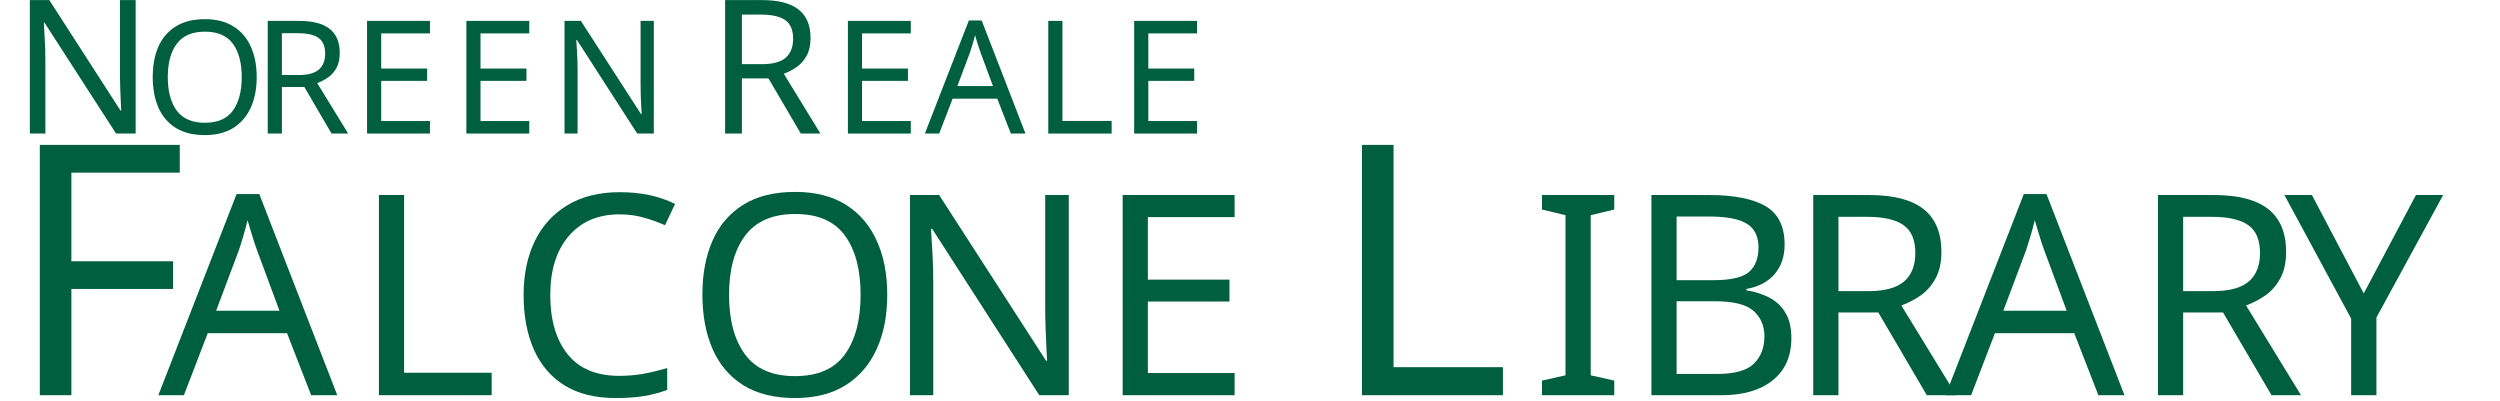
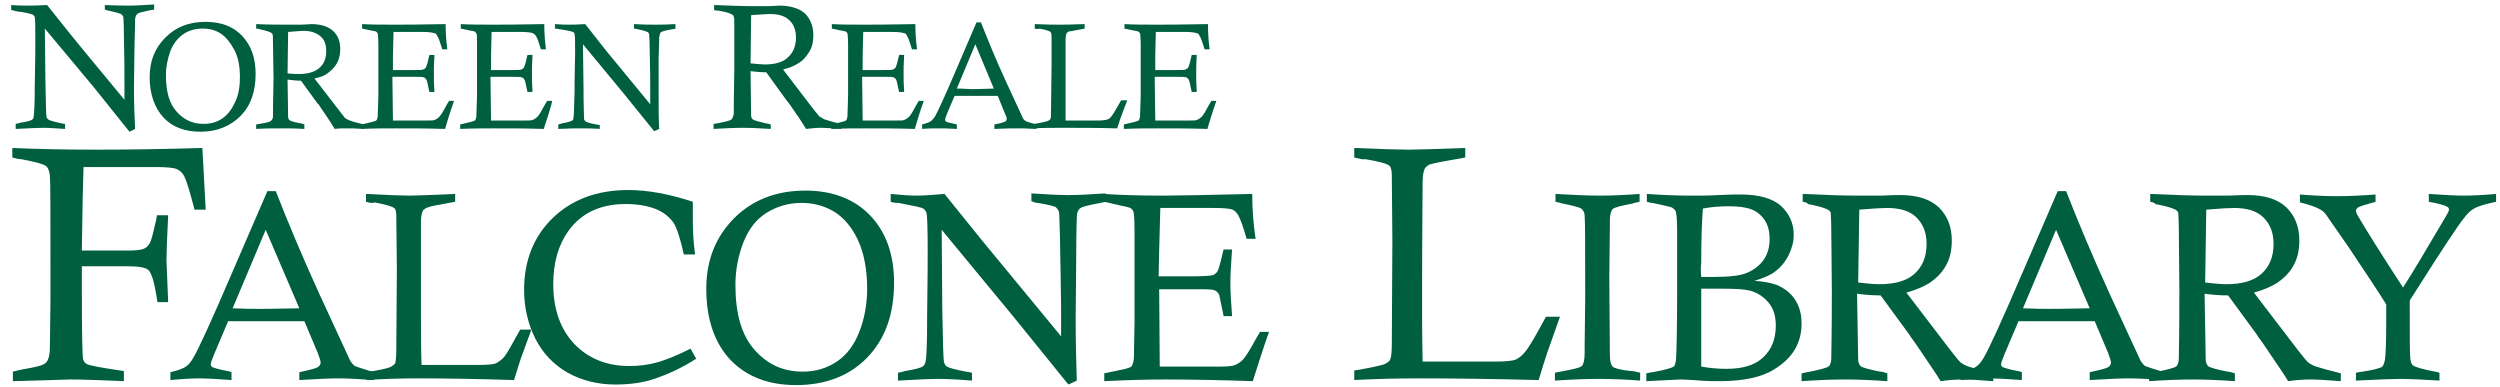
- <svg xmlns="http://www.w3.org/2000/svg" version="1.1" id="Layer_1" x="0px" y="0px" viewBox="0 0 427.9 68.6" enable-background="new 0 0 427.9 68.6" xml:space="preserve">
-   <text transform="matrix(1 0 0 1 1 67.6427)">
-     <tspan x="0" y="0" fill="#005F3F" font-family="'CalistoMT'" font-size="60" letter-spacing="-8">F</tspan>
-     <tspan x="26.1" y="0" fill="#005F3F" font-family="'CalistoMT'" font-size="48" letter-spacing="-2">A</tspan>
-     <tspan x="59.2" y="0" fill="#005F3F" font-family="'CalistoMT'" font-size="48" letter-spacing="-4">L</tspan>
-     <tspan x="85.7" y="0" fill="#005F3F" font-family="'CalistoMT'" font-size="48" letter-spacing="-1">C</tspan>
-     <tspan x="116.3" y="0" fill="#005F3F" font-family="'CalistoMT'" font-size="48" letter-spacing="-2">O</tspan>
-     <tspan x="150.1" y="0" fill="#005F3F" font-family="'CalistoMT'" font-size="48" letter-spacing="-1">N</tspan>
-     <tspan x="186.5" y="0" fill="#005F3F" font-family="'CalistoMT'" font-size="48">E </tspan>
-     <tspan x="226.3" y="0" fill="#005F3F" font-family="'CalistoMT'" font-size="60" letter-spacing="-3">L</tspan>
-     <tspan x="261" y="0" fill="#005F3F" font-family="'CalistoMT'" font-size="48">I</tspan>
-     <tspan x="277" y="0" fill="#005F3F" font-family="'CalistoMT'" font-size="48" letter-spacing="-2">B</tspan>
-     <tspan x="304.7" y="0" fill="#005F3F" font-family="'CalistoMT'" font-size="48" letter-spacing="-5">R</tspan>
-     <tspan x="332" y="0" fill="#005F3F" font-family="'CalistoMT'" font-size="48" letter-spacing="-3">A</tspan>
-     <tspan x="363.7" y="0" fill="#005F3F" font-family="'CalistoMT'" font-size="48" letter-spacing="-7">R</tspan>
-     <tspan x="390" y="0" fill="#005F3F" font-family="'CalistoMT'" font-size="48">Y</tspan>
-   </text>
-   <text transform="matrix(1 0 0 1 2 22.8571)">
-     <tspan x="0" y="0" fill="#005F3F" font-family="'CalistoMT'" font-size="32" letter-spacing="-2">N</tspan>
-     <tspan x="22.5" y="0" fill="#005F3F" font-family="'CalistoMT'" font-size="27" letter-spacing="-1">O</tspan>
-     <tspan x="41.2" y="0" fill="#005F3F" font-family="'CalistoMT'" font-size="27">R</tspan>
-     <tspan x="58.2" y="0" fill="#005F3F" font-family="'CalistoMT'" font-size="27">E</tspan>
-     <tspan x="75.2" y="0" fill="#005F3F" font-family="'CalistoMT'" font-size="27">E</tspan>
-     <tspan x="92" y="0" fill="#005F3F" font-family="'CalistoMT'" font-size="27">N</tspan>
-     <tspan x="114" y="0" fill="#005F3F" font-family="'CalistoMT'" font-size="27" letter-spacing="-1"> </tspan>
-     <tspan x="119" y="0" fill="#005F3F" font-family="'CalistoMT'" font-size="32" letter-spacing="-1">R</tspan>
-     <tspan x="140.5" y="0" fill="#005F3F" font-family="'CalistoMT'" font-size="27" letter-spacing="-1">E</tspan>
-     <tspan x="156.3" y="0" fill="#005F3F" font-family="'CalistoMT'" font-size="27" letter-spacing="-1">A</tspan>
-     <tspan x="174.8" y="0" fill="#005F3F" font-family="'CalistoMT'" font-size="27" letter-spacing="-1">L</tspan>
-     <tspan x="189.5" y="0" fill="#005F3F" font-family="'CalistoMT'" font-size="27">E</tspan>
-   </text>
+ <svg xmlns="http://www.w3.org/2000/svg" version="1.1" id="Layer_1" x="0px" y="0px" viewBox="0 0 446 69" enable-background="new 0 0 446 69" xml:space="preserve">
+   <g>
+     <path fill="#005F3F" d="M2.2,28.1v-1.7c4.6,0.2,9.6,0.3,15,0.3c5.7,0,12.1-0.1,18.9-0.3l0.6,11h-2c-0.8-3.1-1.4-5.1-1.8-5.9   c-0.3-0.6-0.7-1-1.3-1.3c-0.6-0.3-1.9-0.4-4-0.4H14.9c-0.1,2.6-0.2,7.6-0.3,14.9h8c1.5,0,2.5-0.1,3-0.3c0.5-0.2,0.8-0.5,1.1-1   c0.3-0.5,0.6-1.7,1-3.5c0.1-0.3,0.2-0.8,0.3-1.5H30c-0.2,4.1-0.3,6.7-0.3,8c0,0.4,0.1,2.9,0.3,7.5h-1.9c-0.1-0.5-0.2-1-0.2-1.2   c-0.4-2.5-0.9-4-1.4-4.5c-0.5-0.5-1.8-0.7-3.9-0.7h-8c0,2,0,3.3,0,3.9c0,7.8,0.1,12,0.2,12.6c0.1,0.4,0.3,0.7,0.6,0.9   c0.4,0.3,2.7,0.7,6.7,1.3V68c-4.4-0.2-7.6-0.3-9.5-0.3L2.3,68v-1.7C3,66.1,3.6,66,4,65.9c2.4-0.4,3.7-0.7,4.2-1.2   c0.4-0.4,0.7-1.3,0.7-2.7L9,53.7c0-1.3,0-3.8,0-7.4c0-8.8,0-13.8-0.1-15c-0.1-0.8-0.3-1.3-0.6-1.6c-0.4-0.4-1.9-0.8-4.5-1.3   C3.4,28.4,2.9,28.3,2.2,28.1z" />
+     <path fill="#005F3F" d="M47.7,34.1h1.5c2.1,5.4,4.7,11.6,7.8,18.4l5.5,11.9c0.3,0.4,0.5,0.7,0.8,0.9c0.2,0.1,1.4,0.5,3.4,1.1v1.4   c-2.8-0.2-4.9-0.3-6.3-0.3c-1.4,0-3.7,0.1-7,0.3v-1.4c1.9-0.4,3-0.7,3.3-0.9s0.5-0.5,0.5-0.8c0-0.3-0.2-0.9-0.5-1.7l-2.4-5.7   c-3.3,0-5.7,0-7.2,0l-6.4,0l-2.5,5.9c-0.4,1-0.6,1.5-0.6,1.8c0,0.2,0.1,0.4,0.3,0.5s1.1,0.4,2.7,0.7c0.2,0,0.4,0.1,0.7,0.2v1.4   c-2.7-0.2-4.6-0.3-5.6-0.3c-1.4,0-3.2,0.1-5.3,0.3v-1.4c1.4-0.3,2.4-0.7,2.9-1.1c0.4-0.3,0.8-0.8,1.2-1.5c0.9-1.5,3.2-6.5,6.8-14.9   L47.7,34.1z M41.5,55c2.2,0.1,3.7,0.1,4.7,0.1c0.3,0,2.7,0,7.2-0.1L47.4,41L41.5,55z" />
+     <path fill="#005F3F" d="M65.3,36v-1.4c3.8,0.2,6.4,0.3,7.8,0.3c0.8,0,3.5-0.1,8.1-0.3V36c-2.8,0.5-4.5,0.8-4.9,1   c-0.3,0.1-0.6,0.3-0.8,0.5c-0.2,0.3-0.4,1-0.4,2s0,6.8,0,17.3c0,2.1,0,4.9,0.1,8.3h10.3c1.5,0,2.6-0.1,3-0.3s1-0.6,1.5-1.2   c0.5-0.6,1.4-2.3,2.8-4.8h2l-1.9,5.2c-0.3,1-0.7,2.2-1.2,3.8c-6.5-0.2-12.1-0.3-16.9-0.3c-3.4,0-6.5,0.1-9.4,0.3v-1.4   c2.4-0.4,3.8-0.7,4.2-0.9c0.4-0.2,0.7-0.4,0.9-0.7c0.1-0.3,0.2-1.1,0.2-2.5l0.1-14.4l-0.1-9.3c0-0.8-0.1-1.3-0.4-1.5   c-0.4-0.3-1.5-0.6-3.5-1C66.5,36.3,66,36.2,65.3,36z" />
+     <path fill="#005F3F" d="M123.2,62.2l1,1.8c-2.5,1.6-4.9,2.7-7.2,3.5c-2.3,0.8-4.7,1.1-7.2,1.1c-3.1,0-6-0.7-8.5-2.1   s-4.5-3.5-5.8-6.1s-2-5.5-2-8.7c0-5.2,1.7-9.5,5.1-12.8c3.4-3.3,7.9-5,13.5-5c3.4,0,7.3,0.7,11.5,2.1c0,1.4,0,2.4,0,3.1   c0,2,0.1,4.1,0.4,6.3h-2c-0.6-2.7-1.2-4.6-1.8-5.6c-0.7-1-1.7-1.9-3.2-2.5s-3.3-0.9-5.4-0.9c-4.5,0-7.9,1.6-10.2,4.8   c-1.8,2.5-2.7,5.7-2.7,9.5c0,4.5,1.3,8.1,3.8,10.7c2.5,2.6,5.8,3.9,9.8,3.9c1.7,0,3.4-0.2,5.1-0.7   C118.8,64.2,120.8,63.4,123.2,62.2z" />
+     <path fill="#005F3F" d="M126,51.5c0-5.1,1.7-9.3,5-12.6s7.6-4.9,12.7-4.9c4.8,0,8.7,1.5,11.5,4.4s4.3,6.9,4.3,12   c0,5.7-1.6,10.1-4.8,13.4c-3.2,3.3-7.5,4.9-12.7,4.9c-4.9,0-8.8-1.5-11.7-4.5C127.5,61.2,126,57,126,51.5z M131.2,50.8   c0,5.2,1.1,9,3.4,11.6c2.3,2.6,5.1,3.9,8.6,3.9c2.3,0,4.3-0.6,6.1-1.8c1.8-1.2,3.1-3,4-5.3c0.9-2.3,1.4-4.9,1.4-7.7   c0-3.5-0.6-6.5-1.7-8.8s-2.6-4-4.3-5s-3.6-1.5-5.7-1.5c-2.3,0-4.4,0.6-6.3,1.8s-3.2,3-4.1,5.3S131.2,48.2,131.2,50.8z" />
+     <path fill="#005F3F" d="M158.9,36v-1.4c2,0.2,3.5,0.3,4.7,0.3c0.9,0,2.6-0.1,4.9-0.3l6.7,8.3c0.6,0.7,5.3,6.4,14.1,17.1   c0-2.2,0-3.8,0-4.8c0-2.3-0.1-6.6-0.2-12.8c-0.1-2.9-0.1-4.5-0.2-4.7s-0.3-0.5-0.5-0.7s-1.4-0.5-3.3-0.8c-0.3,0-0.6-0.1-1.1-0.3   v-1.4c2.8,0.2,5,0.3,6.6,0.3c1.6,0,3.8-0.1,6.6-0.3V36c-0.4,0.1-0.7,0.2-0.9,0.2c-2.1,0.4-3.3,0.7-3.5,0.9   c-0.2,0.1-0.3,0.2-0.4,0.4c-0.2,0.3-0.3,0.7-0.3,1.4c0,0.3-0.1,2.4-0.1,6.4s-0.1,7.8-0.1,11.5c0,4.4,0.1,8.1,0.2,11.1l-1.5,0.7   l-9.8-12.1L168,41l0.1,13.9c0.1,6.1,0.2,9.3,0.3,9.7c0.1,0.3,0.2,0.5,0.4,0.7c0.3,0.3,1.5,0.6,3.5,1c0.2,0,0.6,0.1,1.1,0.2v1.4   c-2.4-0.2-4.4-0.3-6-0.3c-1.4,0-3.8,0.1-7.2,0.3v-1.4c0.5-0.1,1-0.2,1.2-0.3c1.9-0.3,3-0.6,3.3-0.9c0.2-0.1,0.3-0.4,0.4-0.7   c0.2-0.7,0.3-3.4,0.3-8.2c0.1-6.7,0.1-10.6,0.1-11.9c0-3.9-0.1-6.1-0.2-6.5c-0.1-0.3-0.3-0.6-0.6-0.8s-1.8-0.5-4.4-1   C159.9,36.2,159.5,36.2,158.9,36z" />
+     <path fill="#005F3F" d="M206.7,49.3h5.7c2.2,0,3.5-0.1,3.9-0.2s0.7-0.4,0.9-0.7s0.5-1.4,0.9-3.1c0-0.2,0.1-0.4,0.2-0.8h1.5   c-0.2,2.6-0.3,4.6-0.3,6c0,1.4,0.1,3.4,0.3,5.9h-1.5c-0.5-2.3-0.7-3.5-0.8-3.8c-0.2-0.4-0.4-0.6-0.8-0.8s-1.6-0.2-3.5-0.2h-6.4   l0.1,13.8h9.8l0.9,0c1.3,0,2.2-0.1,2.5-0.2c0.6-0.2,1.1-0.5,1.6-1c0.5-0.5,1.3-1.8,2.5-4c0.1-0.2,0.3-0.5,0.6-1h1.6   c-0.2,0.5-1.2,3.4-2.9,8.8c-5.7-0.2-10.9-0.3-15.6-0.3c-3.3,0-6.9,0.1-10.9,0.3v-1.4l3.8-0.8c0.6-0.2,1-0.3,1.1-0.5   c0.2-0.3,0.4-0.9,0.4-1.9v-0.4l0.1-5.5c0-1.1,0-3.1,0-6.3c0-4.5,0-7.8,0-9.9s-0.1-3.3-0.2-3.6c-0.1-0.2-0.2-0.3-0.4-0.5   s-0.9-0.3-2.2-0.6L197,36v-1.4c2.9,0.2,6.4,0.3,10.5,0.3c2.2,0,7.5-0.1,15.9-0.3c0,2.7,0.2,5.4,0.6,8h-1.6   c-0.6-2.1-1.1-3.5-1.5-4.2c-0.3-0.5-0.6-0.8-1-1c-0.5-0.2-1.7-0.3-3.4-0.3H207l-0.2,7.5L206.7,49.3z" />
+     <path fill="#005F3F" d="M241.6,28.1v-1.7c4.8,0.2,8,0.3,9.7,0.3c1.1,0,4.4-0.1,10.1-0.3v1.7c-3.5,0.6-5.6,1-6.2,1.2   c-0.4,0.1-0.7,0.4-0.9,0.6c-0.3,0.4-0.5,1.3-0.5,2.5s-0.1,8.5-0.1,21.7c0,2.6,0,6.1,0.1,10.4h12.9c1.9,0,3.2-0.1,3.8-0.4   s1.2-0.8,1.8-1.6s1.8-2.8,3.5-6h2.5l-2.3,6.5c-0.4,1.2-0.9,2.8-1.5,4.8c-8.1-0.2-15.1-0.3-21.1-0.3c-4.2,0-8.2,0.1-11.8,0.3v-1.7   c3-0.5,4.7-0.9,5.3-1.1c0.5-0.2,0.9-0.5,1.1-0.8c0.2-0.4,0.3-1.4,0.3-3.1l0.1-18l-0.1-11.6c0-1-0.1-1.6-0.4-1.9   c-0.4-0.4-1.9-0.8-4.3-1.2C243.1,28.5,242.5,28.3,241.6,28.1z" />
+     <path fill="#005F3F" d="M292.5,34.6V36c-0.5,0.1-1,0.2-1.2,0.3c-2.1,0.4-3.3,0.7-3.6,1s-0.5,1-0.5,2.1v0.8l-0.1,9.4l0.1,13.7   c0,1.1,0.2,1.8,0.5,2.1s1.4,0.6,3.3,0.8c0.4,0,0.9,0.1,1.6,0.3v1.4c-2.5-0.2-4.9-0.3-7.3-0.3c-2.4,0-5,0.1-7.9,0.3v-1.4   c0.5-0.1,0.8-0.2,1-0.2c2.2-0.4,3.5-0.7,3.8-1s0.5-1.1,0.5-2.3l0-1.2l0.1-8.6c0-8.8,0-13.7-0.1-14.7c0-0.5-0.2-0.9-0.5-1.2   c-0.3-0.3-1.5-0.6-3.5-1c-0.3-0.1-0.7-0.2-1.2-0.3v-1.4c3.4,0.2,6,0.3,8,0.3C287.3,34.9,289.8,34.8,292.5,34.6z" />
+     <path fill="#005F3F" d="M293.8,36v-1.4c2.9,0.2,5.5,0.3,7.9,0.3c1.6,0,3.2,0,4.9-0.1s3-0.1,4-0.1c3.2,0,5.6,0.7,7.1,2   c1.5,1.4,2.3,3.1,2.3,5.2c0,1.2-0.3,2.4-0.9,3.6s-1.4,2.2-2.5,3c-0.8,0.6-2,1.1-3.6,1.6c1.7,0.1,3,0.4,3.9,0.7   c1.4,0.6,2.5,1.4,3.3,2.6s1.2,2.6,1.2,4.3c0,3.5-1.6,6.2-4.9,8.2c-2.2,1.4-5.5,2.1-9.8,2.1c-1,0-2.5,0-4.6-0.2   c-1.5-0.1-2.3-0.1-2.4-0.1c-0.3,0-2.3,0.1-6,0.3v-1.4c0.5-0.1,0.9-0.2,1.1-0.2c2.3-0.4,3.5-0.8,3.8-1c0.2-0.2,0.3-0.6,0.4-1.2   c0.1-1.5,0.2-5.6,0.2-12.4l0-10.4c0-2.2-0.1-3.4-0.3-3.8c-0.1-0.2-0.3-0.3-0.5-0.5s-1.4-0.4-3.6-0.9   C294.5,36.2,294.2,36.1,293.8,36z M303.5,49.4c1.4,0,2.2,0,2.3,0c2.6,0,4.6-0.2,5.8-0.7s2.2-1.2,3-2.3c0.8-1.1,1.1-2.4,1.1-3.8   c0-2.1-0.7-3.6-2.2-4.7c-1.1-0.8-2.8-1.1-5.2-1.1c-1.4,0-2.9,0.1-4.5,0.4c-0.2,2.4-0.3,5.6-0.3,9.7   C303.4,47.5,303.4,48.3,303.5,49.4z M303.5,65.4c1.7,0.3,3.2,0.4,4.5,0.4c3,0,5.2-0.7,6.6-2.1c1.5-1.4,2.2-3.3,2.2-5.6   c0-1.7-0.4-3-1.2-4s-1.8-1.7-2.9-2.1s-3-0.5-5.5-0.5c-1.5,0-2.7,0-3.7,0V65.4z" />
+     <path fill="#005F3F" d="M321.6,36v-1.4c4.1,0.2,7.5,0.3,10,0.3c1.4,0,2.8,0,4,0c1.7-0.1,2.8-0.1,3.4-0.1c3,0,5.3,0.7,6.9,2.2   c1.5,1.5,2.3,3.4,2.3,5.9c0,1.7-0.3,3.1-1,4.4c-0.7,1.3-1.7,2.3-3,3.2c-1,0.6-2.3,1.2-4.1,1.7l7.8,10.2c1,1.3,1.6,2,1.8,2.2   c0.4,0.3,0.9,0.6,1.5,0.8c0.9,0.3,2.4,0.7,4.4,1.2v1.4c-2.5-0.2-4.3-0.3-5.4-0.3c-1.3,0-2.6,0.1-4,0.3c-0.7-1.2-1.7-2.6-2.9-4.4   c-1.2-1.8-1.9-2.8-2.2-3.2c-0.2-0.2-0.3-0.4-0.4-0.6l-5.2-7.1c-1.4,0-2.8-0.1-4.2-0.3l0.2,11.8c0,0.5,0.2,0.8,0.4,1.1   c0.4,0.3,1.5,0.6,3.5,1c0.3,0,0.7,0.1,1.3,0.3v1.4c-2.8-0.2-5.3-0.3-7.5-0.3c-2.3,0-4.9,0.1-7.8,0.3v-1.4l1-0.2   c2.2-0.4,3.5-0.8,3.8-1s0.5-0.8,0.5-1.5c0-0.5,0.1-4.5,0.1-12l-0.1-11c0-1.7-0.1-2.7-0.1-2.9s-0.2-0.4-0.5-0.6   c-0.8-0.4-2-0.7-3.6-1C322.5,36.2,322.2,36.1,321.6,36z M331.5,50.4c1.6,0.2,2.9,0.3,3.8,0.3c2.8,0,4.9-0.6,6.3-1.9   c1.4-1.3,2.1-3,2.1-5.3c0-2-0.6-3.5-1.8-4.7s-3-1.7-5.3-1.7c-0.8,0-2.5,0.1-4.9,0.3L331.5,50.4z" />
+     <path fill="#005F3F" d="M367.1,34.1h1.5c2.1,5.4,4.7,11.6,7.8,18.4l5.5,11.9c0.3,0.4,0.5,0.7,0.8,0.9c0.2,0.1,1.4,0.5,3.4,1.1v1.4   c-2.8-0.2-4.9-0.3-6.3-0.3c-1.4,0-3.7,0.1-7,0.3v-1.4c1.9-0.4,3-0.7,3.3-0.9s0.5-0.5,0.5-0.8c0-0.3-0.2-0.9-0.5-1.7l-2.4-5.7   c-3.3,0-5.7,0-7.2,0l-6.4,0l-2.5,5.9c-0.4,1-0.6,1.5-0.6,1.8c0,0.2,0.1,0.4,0.3,0.5s1.1,0.4,2.7,0.7c0.2,0,0.4,0.1,0.7,0.2v1.4   c-2.7-0.2-4.6-0.3-5.6-0.3c-1.4,0-3.2,0.1-5.3,0.3v-1.4c1.4-0.3,2.4-0.7,2.9-1.1c0.4-0.3,0.8-0.8,1.2-1.5c0.9-1.5,3.2-6.5,6.8-14.9   L367.1,34.1z M360.9,55c2.2,0.1,3.7,0.1,4.7,0.1c0.3,0,2.7,0,7.2-0.1L366.8,41L360.9,55z" />
+     <path fill="#005F3F" d="M383.6,36v-1.4c4.1,0.2,7.5,0.3,10,0.3c1.4,0,2.8,0,4,0c1.7-0.1,2.8-0.1,3.4-0.1c3,0,5.3,0.7,6.9,2.2   c1.5,1.5,2.3,3.4,2.3,5.9c0,1.7-0.3,3.1-1,4.4c-0.7,1.3-1.7,2.3-3,3.2c-1,0.6-2.3,1.2-4.1,1.7l7.8,10.2c1,1.3,1.6,2,1.8,2.2   c0.4,0.3,0.9,0.6,1.5,0.8c0.9,0.3,2.4,0.7,4.4,1.2v1.4c-2.5-0.2-4.3-0.3-5.4-0.3c-1.3,0-2.6,0.1-4,0.3c-0.7-1.2-1.7-2.6-2.9-4.4   c-1.2-1.8-1.9-2.8-2.2-3.2c-0.2-0.2-0.3-0.4-0.4-0.6l-5.2-7.1c-1.4,0-2.8-0.1-4.2-0.3l0.2,11.8c0,0.5,0.2,0.8,0.4,1.1   c0.4,0.3,1.5,0.6,3.5,1c0.3,0,0.7,0.1,1.3,0.3v1.4c-2.8-0.2-5.3-0.3-7.5-0.3c-2.3,0-4.9,0.1-7.8,0.3v-1.4l1-0.2   c2.2-0.4,3.5-0.8,3.8-1s0.5-0.8,0.5-1.5c0-0.5,0.1-4.5,0.1-12l-0.1-11c0-1.7-0.1-2.7-0.1-2.9s-0.2-0.4-0.5-0.6   c-0.8-0.4-2-0.7-3.6-1C384.5,36.2,384.1,36.1,383.6,36z M393.4,50.4c1.6,0.2,2.9,0.3,3.8,0.3c2.8,0,4.9-0.6,6.3-1.9   c1.4-1.3,2.1-3,2.1-5.3c0-2-0.6-3.5-1.8-4.7s-3-1.7-5.3-1.7c-0.8,0-2.5,0.1-4.9,0.3L393.4,50.4z" />
+     <path fill="#005F3F" d="M420.3,67.9v-1.4c0.5-0.1,1-0.2,1.2-0.2c1.9-0.3,3.1-0.6,3.5-0.9c0.2-0.2,0.4-0.7,0.5-1.4   c0.1-0.8,0.2-3,0.2-6.6l0-3.1c-1.3-2.1-3.5-5.4-6.5-9.9l-4.3-6.2c-0.3-0.4-0.7-0.7-1.1-0.9c-0.7-0.4-1.9-0.8-3.5-1.2v-1.4   c2.5,0.2,4.7,0.3,6.6,0.3c1.9,0,4.2-0.1,6.9-0.3V36c-1.8,0.5-2.8,0.8-3.1,1s-0.4,0.4-0.4,0.6c0,0.2,0.1,0.5,0.4,1   c1.4,2.4,4.1,6.7,8,12.7c2-3.1,4.5-7.4,7.7-12.8c0.3-0.5,0.5-0.9,0.5-1.1c0-0.2-0.1-0.4-0.3-0.5c-0.5-0.3-1.6-0.6-3.3-0.9v-1.4   c2.9,0.2,4.9,0.3,6.2,0.3c1.6,0,3.5-0.1,5.8-0.3V36c-1.9,0.4-3.3,0.8-4.1,1.3s-1.7,1.6-2.8,3.2c-2.4,3.5-5.2,7.9-8.5,13.1   c0,0.8,0,1.2,0,1.4c0,5.4,0,8.4,0.1,9c0.1,0.6,0.2,1,0.5,1.2c0.4,0.3,1.8,0.7,3.9,1.1c0.2,0,0.5,0.1,0.8,0.2v1.4   c-2.9-0.2-5.3-0.3-7.1-0.3C426.9,67.6,424.2,67.7,420.3,67.9z" />
+   </g>
+   <g>
+     <path fill="#005F3F" d="M2,1.8V0.9C3.3,1,4.4,1,5.1,1C5.7,1,6.8,1,8.4,0.9l4.4,5.5c0.4,0.5,3.5,4.3,9.4,11.4c0-1.5,0-2.5,0-3.2   c0-1.6,0-4.4-0.1-8.5c0-1.9-0.1-3-0.1-3.1c-0.1-0.2-0.2-0.3-0.4-0.5c-0.2-0.1-0.9-0.3-2.2-0.6c-0.2,0-0.4-0.1-0.7-0.2V0.9   C20.6,1,22,1,23.1,1c1.1,0,2.5-0.1,4.4-0.2v0.9c-0.3,0.1-0.5,0.1-0.6,0.1c-1.4,0.3-2.2,0.5-2.3,0.6c-0.1,0.1-0.2,0.2-0.3,0.3   c-0.1,0.2-0.2,0.5-0.2,0.9c0,0.2,0,1.6-0.1,4.3c0,2.6-0.1,5.2-0.1,7.7c0,2.9,0.1,5.4,0.2,7.4l-1,0.5l-6.5-8.1L8,5.1l0.1,9.2   c0.1,4,0.1,6.2,0.2,6.5c0,0.2,0.1,0.3,0.3,0.5c0.2,0.2,1,0.4,2.3,0.7c0.2,0,0.4,0.1,0.7,0.1V23c-1.6-0.1-2.9-0.2-4-0.2   c-0.9,0-2.5,0.1-4.8,0.2v-0.9C3.1,22,3.4,22,3.6,21.9c1.3-0.2,2-0.4,2.2-0.6C5.9,21.2,6,21.1,6,20.8c0.1-0.5,0.2-2.3,0.2-5.4   c0.1-4.5,0.1-7.1,0.1-7.9c0-2.6,0-4.1-0.1-4.4c0-0.2-0.2-0.4-0.4-0.5C5.6,2.5,4.6,2.2,2.8,2C2.7,1.9,2.4,1.9,2,1.8z" />
+     <path fill="#005F3F" d="M26.7,13.8c0-2.9,0.9-5.2,2.8-7.1c1.9-1.9,4.2-2.8,7.2-2.8c2.7,0,4.9,0.8,6.5,2.5s2.4,3.9,2.4,6.8   c0,3.2-0.9,5.7-2.7,7.5c-1.8,1.8-4.2,2.8-7.1,2.8c-2.8,0-5-0.8-6.6-2.5S26.7,16.8,26.7,13.8z M29.6,13.4c0,2.9,0.6,5.1,1.9,6.5   c1.3,1.5,2.9,2.2,4.8,2.2c1.3,0,2.4-0.3,3.4-1s1.7-1.7,2.3-3s0.8-2.8,0.8-4.3c0-2-0.3-3.6-1-4.9S40.3,6.6,39.4,6s-2-0.9-3.2-0.9   c-1.3,0-2.5,0.3-3.5,1s-1.8,1.7-2.3,3C29.9,10.5,29.6,11.9,29.6,13.4z" />
+     <path fill="#005F3F" d="M45.7,5.1V4.3c2.3,0.1,4.2,0.1,5.6,0.1c0.8,0,1.6,0,2.3,0c0.9,0,1.6-0.1,1.9-0.1c1.7,0,3,0.4,3.9,1.2   c0.9,0.8,1.3,1.9,1.3,3.3c0,0.9-0.2,1.8-0.6,2.5c-0.4,0.7-1,1.3-1.7,1.8c-0.5,0.4-1.3,0.7-2.3,0.9l4.4,5.7c0.5,0.7,0.9,1.1,1,1.3   c0.2,0.2,0.5,0.3,0.9,0.5c0.5,0.2,1.3,0.4,2.5,0.7V23c-1.4-0.1-2.4-0.1-3-0.1c-0.7,0-1.5,0-2.2,0.1c-0.4-0.7-0.9-1.5-1.6-2.5   s-1.1-1.6-1.2-1.8c-0.1-0.1-0.2-0.2-0.3-0.3l-2.9-4c-0.8,0-1.6-0.1-2.4-0.2l0.1,6.6c0,0.3,0.1,0.5,0.2,0.6c0.2,0.2,0.9,0.4,2,0.6   c0.2,0,0.4,0.1,0.7,0.2V23c-1.6-0.1-3-0.1-4.2-0.1c-1.3,0-2.8,0-4.4,0.1v-0.8l0.6-0.1c1.3-0.2,2-0.4,2.1-0.6   c0.2-0.2,0.3-0.4,0.3-0.8c0-0.3,0-2.5,0.1-6.8l-0.1-6.2c0-0.9,0-1.5-0.1-1.6c0-0.1-0.1-0.2-0.3-0.3c-0.4-0.2-1.1-0.4-2-0.6   C46.2,5.2,46,5.1,45.7,5.1z M51.3,13.1c0.9,0.1,1.6,0.1,2.1,0.1c1.6,0,2.8-0.4,3.6-1.1c0.8-0.7,1.2-1.7,1.2-3c0-1.1-0.3-2-1-2.6   c-0.7-0.6-1.7-1-3-1c-0.5,0-1.4,0.1-2.8,0.2L51.3,13.1z" />
+     <path fill="#005F3F" d="M70.1,12.5h3.2c1.2,0,2,0,2.2-0.1c0.2-0.1,0.4-0.2,0.5-0.4s0.3-0.8,0.5-1.8c0-0.1,0.1-0.2,0.1-0.4h0.9   c-0.1,1.5-0.1,2.6-0.1,3.3c0,0.8,0,1.9,0.1,3.3h-0.9c-0.3-1.3-0.4-2-0.5-2.1c-0.1-0.2-0.2-0.4-0.5-0.5c-0.2-0.1-0.9-0.1-2-0.1h-3.6   l0.1,7.8h5.5l0.5,0c0.8,0,1.2,0,1.4-0.1c0.3-0.1,0.6-0.3,0.9-0.6s0.7-1,1.4-2.3c0.1-0.1,0.2-0.3,0.3-0.5h0.9   c-0.1,0.3-0.7,1.9-1.6,5c-3.2-0.1-6.1-0.1-8.8-0.1c-1.8,0-3.9,0-6.1,0.1v-0.8l2.1-0.5c0.3-0.1,0.6-0.2,0.6-0.3   c0.1-0.2,0.2-0.5,0.2-1v-0.2l0.1-3.1c0-0.6,0-1.8,0-3.5c0-2.5,0-4.4,0-5.6s-0.1-1.9-0.1-2c-0.1-0.1-0.1-0.2-0.2-0.3   c-0.1-0.1-0.5-0.2-1.2-0.3l-1.4-0.3V4.3c1.7,0.1,3.6,0.1,5.9,0.1c1.3,0,4.2,0,9-0.1c0,1.5,0.1,3,0.3,4.5h-0.9   c-0.4-1.2-0.6-2-0.9-2.4c-0.1-0.3-0.3-0.5-0.6-0.5c-0.3-0.1-0.9-0.2-1.9-0.2h-5.3L70.1,10L70.1,12.5z" />
+     <path fill="#005F3F" d="M87.6,12.5h3.2c1.2,0,2,0,2.2-0.1c0.2-0.1,0.4-0.2,0.5-0.4s0.3-0.8,0.5-1.8c0-0.1,0.1-0.2,0.1-0.4H95   c-0.1,1.5-0.1,2.6-0.1,3.3c0,0.8,0,1.9,0.1,3.3h-0.9c-0.3-1.3-0.4-2-0.5-2.1c-0.1-0.2-0.2-0.4-0.5-0.5c-0.2-0.1-0.9-0.1-2-0.1h-3.6   l0.1,7.8h5.5l0.5,0c0.8,0,1.2,0,1.4-0.1c0.3-0.1,0.6-0.3,0.9-0.6s0.7-1,1.4-2.3c0.1-0.1,0.2-0.3,0.3-0.5h0.9C98.5,18.3,98,20,97,23   c-3.2-0.1-6.1-0.1-8.8-0.1c-1.8,0-3.9,0-6.1,0.1v-0.8l2.1-0.5c0.3-0.1,0.6-0.2,0.6-0.3c0.1-0.2,0.2-0.5,0.2-1v-0.2l0.1-3.1   c0-0.6,0-1.8,0-3.5c0-2.5,0-4.4,0-5.6S85.1,6.1,85,6c-0.1-0.1-0.1-0.2-0.2-0.3c-0.1-0.1-0.5-0.2-1.2-0.3l-1.4-0.3V4.3   c1.7,0.1,3.6,0.1,5.9,0.1c1.3,0,4.2,0,9-0.1c0,1.5,0.1,3,0.3,4.5h-0.9c-0.4-1.2-0.6-2-0.9-2.4C95.4,6.1,95.2,6,95,5.9   C94.7,5.8,94,5.7,93,5.7h-5.3L87.6,10L87.6,12.5z" />
+     <path fill="#005F3F" d="M99,5.1V4.3c1.1,0.1,2,0.1,2.6,0.1c0.5,0,1.4,0,2.8-0.1l3.7,4.7c0.3,0.4,3,3.6,7.9,9.6c0-1.2,0-2.1,0-2.7   c0-1.3,0-3.7-0.1-7.2c0-1.6-0.1-2.5-0.1-2.6c0-0.1-0.1-0.3-0.3-0.4s-0.8-0.3-1.8-0.5c-0.1,0-0.3-0.1-0.6-0.1V4.3   c1.6,0.1,2.8,0.1,3.7,0.1c0.9,0,2.1,0,3.7-0.1v0.8c-0.2,0.1-0.4,0.1-0.5,0.1c-1.2,0.2-1.8,0.4-2,0.5c-0.1,0.1-0.2,0.1-0.2,0.2   c-0.1,0.1-0.1,0.4-0.2,0.8c0,0.2,0,1.4-0.1,3.6c0,2.2,0,4.4,0,6.5c0,2.5,0,4.5,0.1,6.2l-0.9,0.4l-5.5-6.8l-7.2-8.7l0.1,7.8   c0,3.4,0.1,5.2,0.1,5.5c0,0.2,0.1,0.3,0.2,0.4c0.2,0.2,0.8,0.4,2,0.6c0.1,0,0.3,0.1,0.6,0.1V23c-1.3-0.1-2.5-0.1-3.4-0.1   c-0.8,0-2.1,0-4,0.1v-0.8c0.3-0.1,0.5-0.1,0.7-0.2c1.1-0.2,1.7-0.4,1.8-0.5c0.1-0.1,0.2-0.2,0.2-0.4c0.1-0.4,0.1-1.9,0.2-4.6   c0-3.8,0.1-6,0.1-6.7c0-2.2,0-3.4-0.1-3.7c0-0.2-0.1-0.3-0.3-0.4c-0.2-0.1-1-0.3-2.5-0.5C99.6,5.2,99.4,5.1,99,5.1z" />
+     <path fill="#005F3F" d="M127.4,1.8V0.9c2.8,0.1,5,0.2,6.6,0.2c1,0,1.9,0,2.7,0c1.1,0,1.9-0.1,2.3-0.1c2,0,3.6,0.5,4.6,1.4   c1,1,1.5,2.3,1.5,3.9c0,1.1-0.2,2.1-0.7,2.9c-0.5,0.8-1.1,1.6-2,2.1c-0.6,0.4-1.5,0.8-2.7,1.1l5.2,6.8c0.6,0.8,1.1,1.3,1.2,1.5   c0.3,0.2,0.6,0.4,1,0.6c0.6,0.2,1.6,0.5,3,0.8V23c-1.6-0.1-2.8-0.2-3.6-0.2c-0.9,0-1.8,0.1-2.7,0.2c-0.5-0.8-1.1-1.8-1.9-2.9   c-0.8-1.2-1.3-1.9-1.5-2.1c-0.1-0.1-0.2-0.3-0.3-0.4l-3.4-4.7c-0.9,0-1.9-0.1-2.8-0.2l0.1,7.9c0,0.3,0.1,0.5,0.3,0.7   c0.3,0.2,1,0.4,2.3,0.7c0.2,0,0.5,0.1,0.9,0.2V23c-1.9-0.1-3.5-0.2-5-0.2c-1.5,0-3.3,0.1-5.2,0.2v-0.9l0.7-0.1   c1.5-0.3,2.3-0.5,2.5-0.7c0.2-0.2,0.3-0.5,0.4-1c0-0.3,0-3,0.1-8L131,4.9c0-1.1,0-1.8-0.1-1.9c0-0.2-0.1-0.3-0.3-0.4   c-0.5-0.3-1.3-0.5-2.4-0.7C128,1.9,127.7,1.9,127.4,1.8z M133.9,11.3c1.1,0.1,1.9,0.2,2.5,0.2c1.9,0,3.3-0.4,4.2-1.3   c0.9-0.8,1.4-2,1.4-3.5c0-1.3-0.4-2.4-1.2-3.1c-0.8-0.8-2-1.1-3.5-1.1c-0.6,0-1.6,0.1-3.3,0.2L133.9,11.3z" />
+     <path fill="#005F3F" d="M153.9,12.5h3.2c1.2,0,2,0,2.2-0.1c0.2-0.1,0.4-0.2,0.5-0.4s0.3-0.8,0.5-1.8c0-0.1,0.1-0.2,0.1-0.4h0.9   c-0.1,1.5-0.1,2.6-0.1,3.3c0,0.8,0,1.9,0.1,3.3h-0.9c-0.3-1.3-0.4-2-0.5-2.1c-0.1-0.2-0.2-0.4-0.5-0.5c-0.2-0.1-0.9-0.1-2-0.1h-3.6   l0.1,7.8h5.5l0.5,0c0.8,0,1.2,0,1.4-0.1c0.3-0.1,0.6-0.3,0.9-0.6s0.7-1,1.4-2.3c0.1-0.1,0.2-0.3,0.3-0.5h0.9   c-0.1,0.3-0.7,1.9-1.6,5c-3.2-0.1-6.1-0.1-8.8-0.1c-1.8,0-3.9,0-6.1,0.1v-0.8l2.1-0.5c0.3-0.1,0.6-0.2,0.6-0.3   c0.1-0.2,0.2-0.5,0.2-1v-0.2l0.1-3.1c0-0.6,0-1.8,0-3.5c0-2.5,0-4.4,0-5.6s-0.1-1.9-0.1-2c-0.1-0.1-0.1-0.2-0.2-0.3   c-0.1-0.1-0.5-0.2-1.2-0.3l-1.4-0.3V4.3c1.7,0.1,3.6,0.1,5.9,0.1c1.3,0,4.2,0,9-0.1c0,1.5,0.1,3,0.3,4.5h-0.9   c-0.4-1.2-0.6-2-0.9-2.4c-0.1-0.3-0.3-0.5-0.6-0.5c-0.3-0.1-0.9-0.2-1.9-0.2H154l-0.1,4.2L153.9,12.5z" />
+     <path fill="#005F3F" d="M174.2,4h0.8c1.2,3,2.6,6.5,4.4,10.4l3.1,6.7c0.1,0.2,0.3,0.4,0.5,0.5c0.1,0.1,0.8,0.3,1.9,0.6V23   c-1.6-0.1-2.8-0.1-3.5-0.1c-0.8,0-2.1,0-4,0.1v-0.8c1.1-0.2,1.7-0.4,1.9-0.5s0.3-0.3,0.3-0.5c0-0.2-0.1-0.5-0.3-0.9l-1.3-3.2   c-1.9,0-3.2,0-4.1,0l-3.6,0l-1.4,3.3c-0.2,0.5-0.3,0.9-0.3,1c0,0.1,0.1,0.2,0.2,0.3s0.6,0.2,1.5,0.4c0.1,0,0.2,0.1,0.4,0.1V23   c-1.5-0.1-2.6-0.1-3.2-0.1c-0.8,0-1.8,0-3,0.1v-0.8c0.8-0.2,1.3-0.4,1.6-0.6c0.2-0.2,0.4-0.4,0.7-0.8c0.5-0.9,1.8-3.7,3.8-8.4   L174.2,4z M170.7,15.8c1.2,0,2.1,0.1,2.6,0.1c0.2,0,1.5,0,4-0.1L174,7.9L170.7,15.8z" />
+     <path fill="#005F3F" d="M184.6,5.1V4.3c2.2,0.1,3.6,0.1,4.4,0.1c0.5,0,2,0,4.5-0.1v0.8c-1.6,0.3-2.5,0.5-2.8,0.5   c-0.2,0.1-0.3,0.2-0.4,0.3c-0.1,0.2-0.2,0.6-0.2,1.1s0,3.8,0,9.8c0,1.2,0,2.7,0,4.7h5.8c0.9,0,1.4-0.1,1.7-0.2s0.5-0.3,0.8-0.7   s0.8-1.3,1.6-2.7h1.1l-1.1,2.9c-0.2,0.5-0.4,1.3-0.7,2.1c-3.6-0.1-6.8-0.1-9.5-0.1c-1.9,0-3.7,0-5.3,0.1v-0.8   c1.3-0.2,2.1-0.4,2.4-0.5c0.2-0.1,0.4-0.2,0.5-0.4c0.1-0.2,0.1-0.6,0.1-1.4l0.1-8.1l0-5.2c0-0.4-0.1-0.7-0.2-0.8   c-0.2-0.2-0.9-0.4-2-0.6C185.3,5.2,185,5.2,184.6,5.1z" />
+     <path fill="#005F3F" d="M206.1,12.5h3.2c1.2,0,2,0,2.2-0.1c0.2-0.1,0.4-0.2,0.5-0.4s0.3-0.8,0.5-1.8c0-0.1,0.1-0.2,0.1-0.4h0.9   c-0.1,1.5-0.1,2.6-0.1,3.3c0,0.8,0,1.9,0.1,3.3h-0.9c-0.3-1.3-0.4-2-0.5-2.1c-0.1-0.2-0.2-0.4-0.5-0.5c-0.2-0.1-0.9-0.1-2-0.1h-3.6   l0.1,7.8h5.5l0.5,0c0.8,0,1.2,0,1.4-0.1c0.3-0.1,0.6-0.3,0.9-0.6s0.7-1,1.4-2.3c0.1-0.1,0.2-0.3,0.3-0.5h0.9   c-0.1,0.3-0.7,1.9-1.6,5c-3.2-0.1-6.1-0.1-8.8-0.1c-1.8,0-3.9,0-6.1,0.1v-0.8l2.1-0.5c0.3-0.1,0.6-0.2,0.6-0.3   c0.1-0.2,0.2-0.5,0.2-1v-0.2l0.1-3.1c0-0.6,0-1.8,0-3.5c0-2.5,0-4.4,0-5.6s-0.1-1.9-0.1-2c-0.1-0.1-0.1-0.2-0.2-0.3   c-0.1-0.1-0.5-0.2-1.2-0.3l-1.4-0.3V4.3c1.7,0.1,3.6,0.1,5.9,0.1c1.3,0,4.2,0,9-0.1c0,1.5,0.1,3,0.3,4.5h-0.9   c-0.4-1.2-0.6-2-0.9-2.4c-0.1-0.3-0.3-0.5-0.6-0.5c-0.3-0.1-0.9-0.2-1.9-0.2h-5.3l-0.1,4.2L206.1,12.5z" />
+   </g>
</svg>
